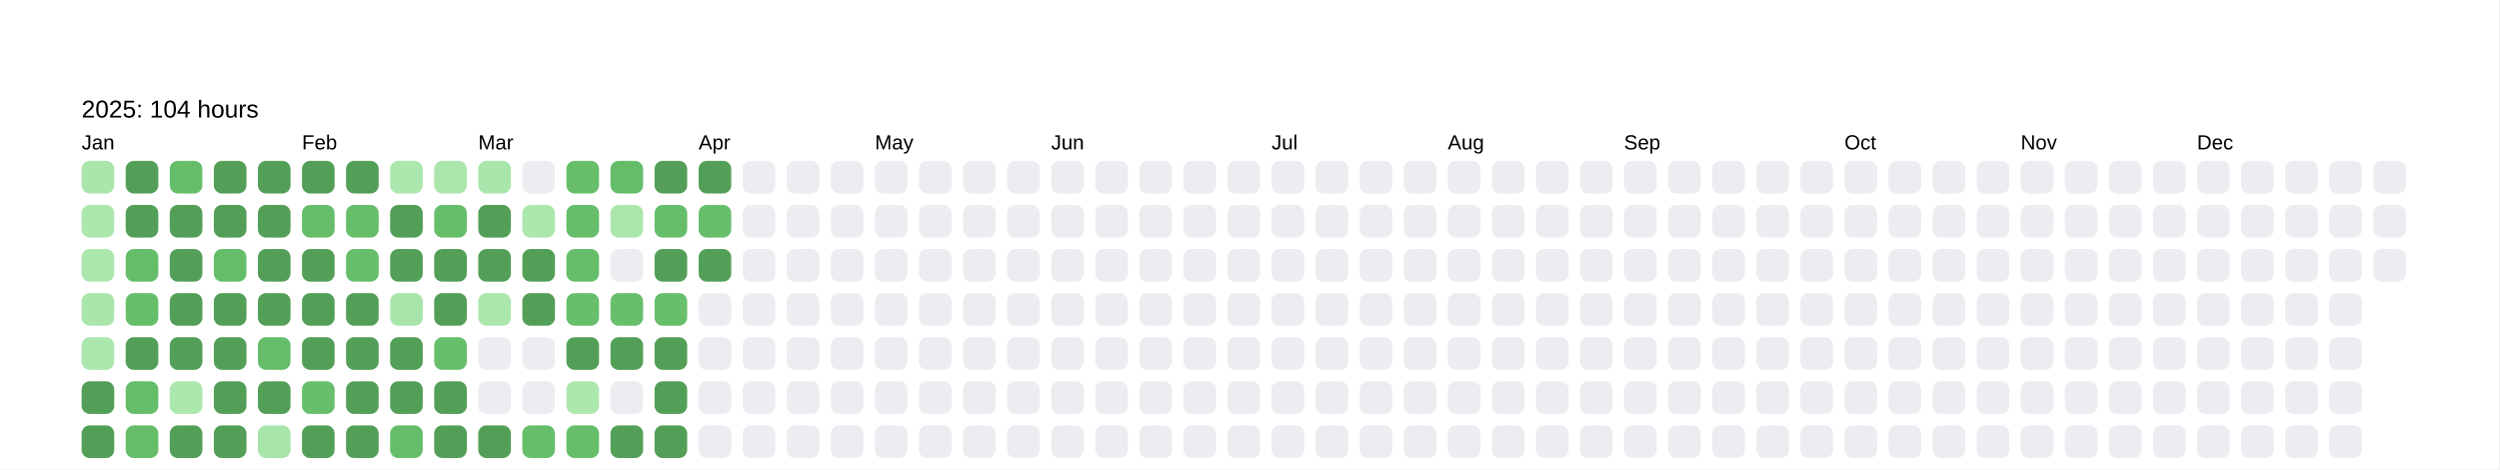
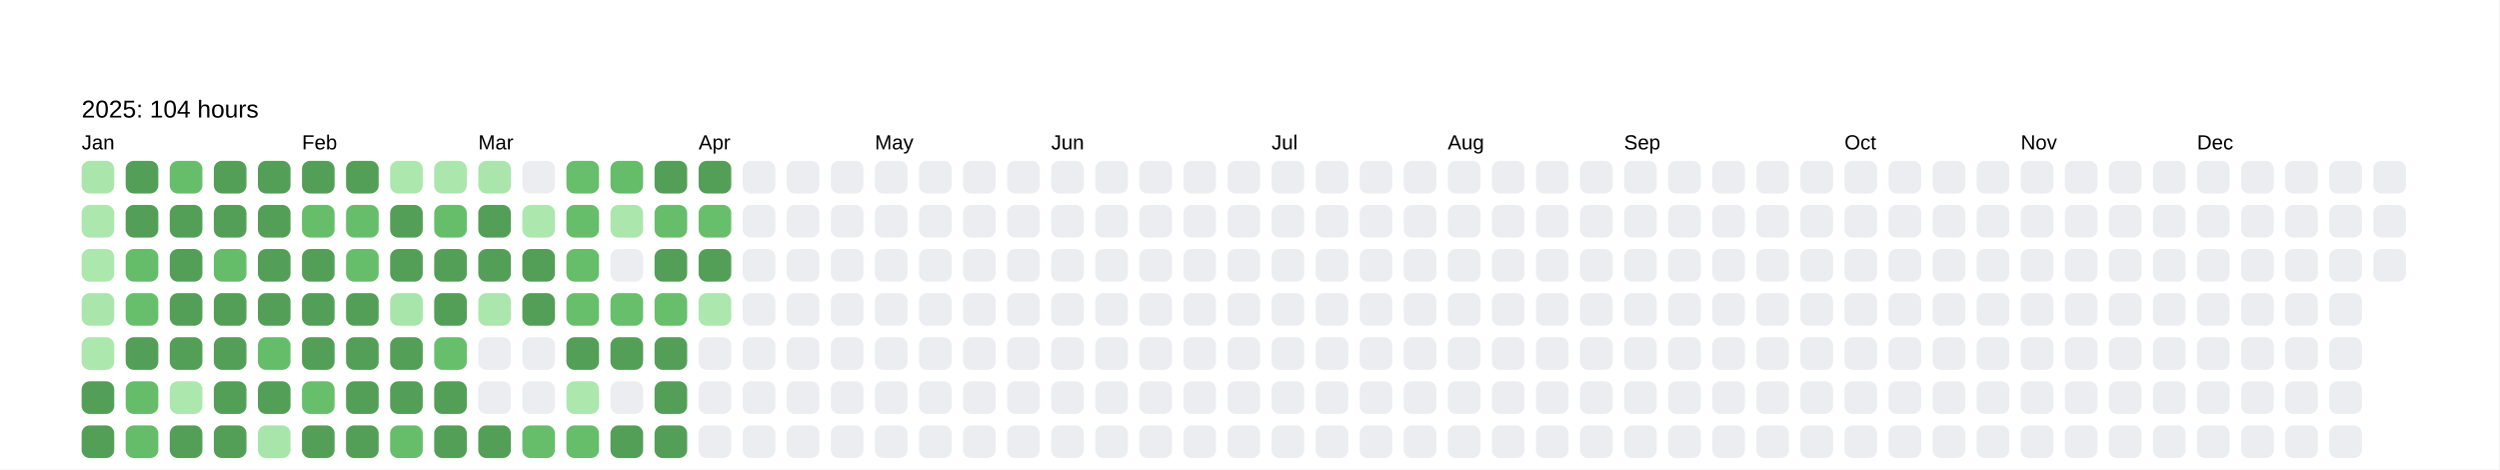
<svg xmlns="http://www.w3.org/2000/svg" baseProfile="full" height="57.5mm" version="1.1" viewBox="0,0,306.2,57.5" width="306.2mm">
  <defs />
  <rect fill="#FFFFFF" height="57.5" width="306.2" x="0" y="0" />
  <text fill="#000000" style="font-size:6px; font-family:Arial; font-weight:bold;" x="10" y="10" />
  <text fill="#000000" style="font-size:3px; font-family:Arial;" x="10" y="14.4">2025: 104 hours</text>
  <text fill="#000000" style="font-size:2.5px; font-family:Arial" x="10" y="18.3">Jan</text>
  <rect fill="#aae6ac" height="4" rx="1" ry="1" width="4" x="10" y="19.7" />
  <rect fill="#ace7ae" height="4" rx="1" ry="1" width="4" x="10" y="25.1" />
  <rect fill="#ace7ae" height="4" rx="1" ry="1" width="4" x="10" y="30.5" />
  <rect fill="#aae6ac" height="4" rx="1" ry="1" width="4" x="10" y="35.9" />
  <rect fill="#ace7ae" height="4" rx="1" ry="1" width="4" x="10" y="41.3" />
  <rect fill="#549F57" height="4" rx="1" ry="1" width="4" x="10" y="46.7" />
  <rect fill="#549F57" height="4" rx="1" ry="1" width="4" x="10" y="52.1" />
  <rect fill="#549F57" height="4" rx="1" ry="1" width="4" x="15.4" y="19.7" />
  <rect fill="#549F57" height="4" rx="1" ry="1" width="4" x="15.4" y="25.1" />
  <rect fill="#65bd6a" height="4" rx="1" ry="1" width="4" x="15.4" y="30.5" />
  <rect fill="#67bf6c" height="4" rx="1" ry="1" width="4" x="15.4" y="35.9" />
  <rect fill="#549F57" height="4" rx="1" ry="1" width="4" x="15.4" y="41.3" />
  <rect fill="#65bd6a" height="4" rx="1" ry="1" width="4" x="15.4" y="46.7" />
  <rect fill="#65bd6a" height="4" rx="1" ry="1" width="4" x="15.4" y="52.1" />
  <rect fill="#66be6b" height="4" rx="1" ry="1" width="4" x="20.8" y="19.7" />
  <rect fill="#549F57" height="4" rx="1" ry="1" width="4" x="20.8" y="25.1" />
  <rect fill="#549F57" height="4" rx="1" ry="1" width="4" x="20.8" y="30.5" />
  <rect fill="#549F57" height="4" rx="1" ry="1" width="4" x="20.8" y="35.9" />
  <rect fill="#549F57" height="4" rx="1" ry="1" width="4" x="20.8" y="41.3" />
  <rect fill="#ace7ae" height="4" rx="1" ry="1" width="4" x="20.8" y="46.7" />
  <rect fill="#549F57" height="4" rx="1" ry="1" width="4" x="20.8" y="52.1" />
  <rect fill="#549F57" height="4" rx="1" ry="1" width="4" x="26.2" y="19.7" />
  <rect fill="#549F57" height="4" rx="1" ry="1" width="4" x="26.2" y="25.1" />
  <rect fill="#65bd6a" height="4" rx="1" ry="1" width="4" x="26.2" y="30.5" />
  <rect fill="#549F57" height="4" rx="1" ry="1" width="4" x="26.2" y="35.9" />
  <rect fill="#549F57" height="4" rx="1" ry="1" width="4" x="26.2" y="41.3" />
  <rect fill="#549F57" height="4" rx="1" ry="1" width="4" x="26.2" y="46.7" />
  <rect fill="#549F57" height="4" rx="1" ry="1" width="4" x="26.2" y="52.1" />
  <rect fill="#549F57" height="4" rx="1" ry="1" width="4" x="31.6" y="19.7" />
  <rect fill="#549F57" height="4" rx="1" ry="1" width="4" x="31.6" y="25.1" />
  <rect fill="#549F57" height="4" rx="1" ry="1" width="4" x="31.6" y="30.5" />
  <rect fill="#549F57" height="4" rx="1" ry="1" width="4" x="31.6" y="35.9" />
  <rect fill="#65bd6a" height="4" rx="1" ry="1" width="4" x="31.6" y="41.3" />
  <rect fill="#549F57" height="4" rx="1" ry="1" width="4" x="31.6" y="46.7" />
  <rect fill="#a8e5aa" height="4" rx="1" ry="1" width="4" x="31.6" y="52.1" />
  <text fill="#000000" style="font-size:2.5px; font-family:Arial" x="37.0" y="18.3">Feb</text>
  <rect fill="#549F57" height="4" rx="1" ry="1" width="4" x="37.0" y="19.7" />
  <rect fill="#66be6b" height="4" rx="1" ry="1" width="4" x="37.0" y="25.1" />
  <rect fill="#549F57" height="4" rx="1" ry="1" width="4" x="37.0" y="30.5" />
  <rect fill="#549F57" height="4" rx="1" ry="1" width="4" x="37.0" y="35.9" />
  <rect fill="#549F57" height="4" rx="1" ry="1" width="4" x="37.0" y="41.3" />
  <rect fill="#67bf6c" height="4" rx="1" ry="1" width="4" x="37.0" y="46.7" />
  <rect fill="#549F57" height="4" rx="1" ry="1" width="4" x="37.0" y="52.1" />
  <rect fill="#549F57" height="4" rx="1" ry="1" width="4" x="42.4" y="19.7" />
  <rect fill="#66be6b" height="4" rx="1" ry="1" width="4" x="42.4" y="25.1" />
  <rect fill="#66be6b" height="4" rx="1" ry="1" width="4" x="42.4" y="30.5" />
  <rect fill="#549F57" height="4" rx="1" ry="1" width="4" x="42.4" y="35.9" />
  <rect fill="#549F57" height="4" rx="1" ry="1" width="4" x="42.4" y="41.3" />
  <rect fill="#549F57" height="4" rx="1" ry="1" width="4" x="42.4" y="46.7" />
  <rect fill="#549F57" height="4" rx="1" ry="1" width="4" x="42.4" y="52.1" />
  <rect fill="#ace7ae" height="4" rx="1" ry="1" width="4" x="47.8" y="19.7" />
  <rect fill="#549F57" height="4" rx="1" ry="1" width="4" x="47.8" y="25.1" />
  <rect fill="#549F57" height="4" rx="1" ry="1" width="4" x="47.8" y="30.5" />
  <rect fill="#a8e5aa" height="4" rx="1" ry="1" width="4" x="47.8" y="35.9" />
  <rect fill="#549F57" height="4" rx="1" ry="1" width="4" x="47.8" y="41.3" />
  <rect fill="#549F57" height="4" rx="1" ry="1" width="4" x="47.8" y="46.7" />
  <rect fill="#66be6b" height="4" rx="1" ry="1" width="4" x="47.8" y="52.1" />
  <rect fill="#abe6ad" height="4" rx="1" ry="1" width="4" x="53.2" y="19.7" />
  <rect fill="#66be6a" height="4" rx="1" ry="1" width="4" x="53.2" y="25.1" />
  <rect fill="#549F57" height="4" rx="1" ry="1" width="4" x="53.2" y="30.5" />
  <rect fill="#549F57" height="4" rx="1" ry="1" width="4" x="53.2" y="35.9" />
  <rect fill="#67bf6c" height="4" rx="1" ry="1" width="4" x="53.2" y="41.3" />
  <rect fill="#549F57" height="4" rx="1" ry="1" width="4" x="53.2" y="46.7" />
  <rect fill="#549F57" height="4" rx="1" ry="1" width="4" x="53.2" y="52.1" />
  <text fill="#000000" style="font-size:2.5px; font-family:Arial" x="58.6" y="18.3">Mar</text>
  <rect fill="#aae6ac" height="4" rx="1" ry="1" width="4" x="58.6" y="19.7" />
  <rect fill="#549F57" height="4" rx="1" ry="1" width="4" x="58.6" y="25.1" />
  <rect fill="#549F57" height="4" rx="1" ry="1" width="4" x="58.6" y="30.5" />
  <rect fill="#abe7ad" height="4" rx="1" ry="1" width="4" x="58.6" y="35.9" />
  <rect fill="#EBEDF0" height="4" rx="1" ry="1" width="4" x="58.6" y="41.3" />
  <rect fill="#EBEDF0" height="4" rx="1" ry="1" width="4" x="58.6" y="46.7" />
  <rect fill="#549F57" height="4" rx="1" ry="1" width="4" x="58.6" y="52.1" />
  <rect fill="#EBEDF0" height="4" rx="1" ry="1" width="4" x="64" y="19.7" />
  <rect fill="#ace7ae" height="4" rx="1" ry="1" width="4" x="64" y="25.1" />
  <rect fill="#549F57" height="4" rx="1" ry="1" width="4" x="64" y="30.5" />
  <rect fill="#549F57" height="4" rx="1" ry="1" width="4" x="64" y="35.9" />
  <rect fill="#EBEDF0" height="4" rx="1" ry="1" width="4" x="64" y="41.3" />
  <rect fill="#EBEDF0" height="4" rx="1" ry="1" width="4" x="64" y="46.7" />
  <rect fill="#66be6b" height="4" rx="1" ry="1" width="4" x="64" y="52.1" />
  <rect fill="#67bf6c" height="4" rx="1" ry="1" width="4" x="69.4" y="19.7" />
  <rect fill="#66bd6a" height="4" rx="1" ry="1" width="4" x="69.4" y="25.1" />
  <rect fill="#66be6b" height="4" rx="1" ry="1" width="4" x="69.4" y="30.5" />
  <rect fill="#67bf6c" height="4" rx="1" ry="1" width="4" x="69.4" y="35.9" />
  <rect fill="#549F57" height="4" rx="1" ry="1" width="4" x="69.4" y="41.3" />
  <rect fill="#ace7ae" height="4" rx="1" ry="1" width="4" x="69.4" y="46.7" />
  <rect fill="#66be6b" height="4" rx="1" ry="1" width="4" x="69.4" y="52.1" />
  <rect fill="#65bd6a" height="4" rx="1" ry="1" width="4" x="74.8" y="19.7" />
  <rect fill="#abe7ad" height="4" rx="1" ry="1" width="4" x="74.8" y="25.1" />
  <rect fill="#EBEDF0" height="4" rx="1" ry="1" width="4" x="74.8" y="30.5" />
  <rect fill="#67bf6b" height="4" rx="1" ry="1" width="4" x="74.8" y="35.9" />
  <rect fill="#549F57" height="4" rx="1" ry="1" width="4" x="74.8" y="41.3" />
  <rect fill="#EBEDF0" height="4" rx="1" ry="1" width="4" x="74.8" y="46.7" />
  <rect fill="#549F57" height="4" rx="1" ry="1" width="4" x="74.8" y="52.1" />
  <rect fill="#549F57" height="4" rx="1" ry="1" width="4" x="80.2" y="19.7" />
  <rect fill="#66be6b" height="4" rx="1" ry="1" width="4" x="80.2" y="25.1" />
  <rect fill="#549F57" height="4" rx="1" ry="1" width="4" x="80.2" y="30.5" />
  <rect fill="#67bf6c" height="4" rx="1" ry="1" width="4" x="80.2" y="35.9" />
  <rect fill="#549F57" height="4" rx="1" ry="1" width="4" x="80.2" y="41.3" />
  <rect fill="#549F57" height="4" rx="1" ry="1" width="4" x="80.2" y="46.7" />
  <rect fill="#549F57" height="4" rx="1" ry="1" width="4" x="80.2" y="52.1" />
  <text fill="#000000" style="font-size:2.5px; font-family:Arial" x="85.6" y="18.3">Apr</text>
  <rect fill="#549F57" height="4" rx="1" ry="1" width="4" x="85.6" y="19.7" />
  <rect fill="#67bf6c" height="4" rx="1" ry="1" width="4" x="85.6" y="25.1" />
  <rect fill="#549F57" height="4" rx="1" ry="1" width="4" x="85.6" y="30.5" />
-   <rect fill="#EBEDF0" height="4" rx="1" ry="1" width="4" x="85.6" y="35.9" />
+   <rect fill="#ace7ae" height="4" rx="1" ry="1" width="4" x="85.6" y="35.9" />
  <rect fill="#EBEDF0" height="4" rx="1" ry="1" width="4" x="85.6" y="41.3" />
  <rect fill="#EBEDF0" height="4" rx="1" ry="1" width="4" x="85.6" y="46.7" />
  <rect fill="#EBEDF0" height="4" rx="1" ry="1" width="4" x="85.6" y="52.1" />
  <rect fill="#EBEDF0" height="4" rx="1" ry="1" width="4" x="91" y="19.7" />
  <rect fill="#EBEDF0" height="4" rx="1" ry="1" width="4" x="91" y="25.1" />
  <rect fill="#EBEDF0" height="4" rx="1" ry="1" width="4" x="91" y="30.5" />
  <rect fill="#EBEDF0" height="4" rx="1" ry="1" width="4" x="91" y="35.9" />
  <rect fill="#EBEDF0" height="4" rx="1" ry="1" width="4" x="91" y="41.3" />
  <rect fill="#EBEDF0" height="4" rx="1" ry="1" width="4" x="91" y="46.7" />
  <rect fill="#EBEDF0" height="4" rx="1" ry="1" width="4" x="91" y="52.1" />
  <rect fill="#EBEDF0" height="4" rx="1" ry="1" width="4" x="96.4" y="19.7" />
  <rect fill="#EBEDF0" height="4" rx="1" ry="1" width="4" x="96.4" y="25.1" />
  <rect fill="#EBEDF0" height="4" rx="1" ry="1" width="4" x="96.4" y="30.5" />
  <rect fill="#EBEDF0" height="4" rx="1" ry="1" width="4" x="96.4" y="35.9" />
  <rect fill="#EBEDF0" height="4" rx="1" ry="1" width="4" x="96.4" y="41.3" />
  <rect fill="#EBEDF0" height="4" rx="1" ry="1" width="4" x="96.4" y="46.7" />
  <rect fill="#EBEDF0" height="4" rx="1" ry="1" width="4" x="96.4" y="52.1" />
  <rect fill="#EBEDF0" height="4" rx="1" ry="1" width="4" x="101.8" y="19.7" />
  <rect fill="#EBEDF0" height="4" rx="1" ry="1" width="4" x="101.8" y="25.1" />
  <rect fill="#EBEDF0" height="4" rx="1" ry="1" width="4" x="101.8" y="30.5" />
  <rect fill="#EBEDF0" height="4" rx="1" ry="1" width="4" x="101.8" y="35.9" />
  <rect fill="#EBEDF0" height="4" rx="1" ry="1" width="4" x="101.8" y="41.3" />
  <rect fill="#EBEDF0" height="4" rx="1" ry="1" width="4" x="101.8" y="46.7" />
  <rect fill="#EBEDF0" height="4" rx="1" ry="1" width="4" x="101.8" y="52.1" />
  <text fill="#000000" style="font-size:2.5px; font-family:Arial" x="107.2" y="18.3">May</text>
  <rect fill="#EBEDF0" height="4" rx="1" ry="1" width="4" x="107.2" y="19.7" />
  <rect fill="#EBEDF0" height="4" rx="1" ry="1" width="4" x="107.2" y="25.1" />
  <rect fill="#EBEDF0" height="4" rx="1" ry="1" width="4" x="107.2" y="30.5" />
  <rect fill="#EBEDF0" height="4" rx="1" ry="1" width="4" x="107.2" y="35.9" />
  <rect fill="#EBEDF0" height="4" rx="1" ry="1" width="4" x="107.2" y="41.3" />
  <rect fill="#EBEDF0" height="4" rx="1" ry="1" width="4" x="107.2" y="46.7" />
  <rect fill="#EBEDF0" height="4" rx="1" ry="1" width="4" x="107.2" y="52.1" />
  <rect fill="#EBEDF0" height="4" rx="1" ry="1" width="4" x="112.6" y="19.7" />
  <rect fill="#EBEDF0" height="4" rx="1" ry="1" width="4" x="112.6" y="25.1" />
  <rect fill="#EBEDF0" height="4" rx="1" ry="1" width="4" x="112.6" y="30.5" />
  <rect fill="#EBEDF0" height="4" rx="1" ry="1" width="4" x="112.6" y="35.9" />
  <rect fill="#EBEDF0" height="4" rx="1" ry="1" width="4" x="112.6" y="41.3" />
  <rect fill="#EBEDF0" height="4" rx="1" ry="1" width="4" x="112.6" y="46.7" />
  <rect fill="#EBEDF0" height="4" rx="1" ry="1" width="4" x="112.6" y="52.1" />
  <rect fill="#EBEDF0" height="4" rx="1" ry="1" width="4" x="118" y="19.7" />
  <rect fill="#EBEDF0" height="4" rx="1" ry="1" width="4" x="118" y="25.1" />
  <rect fill="#EBEDF0" height="4" rx="1" ry="1" width="4" x="118" y="30.5" />
  <rect fill="#EBEDF0" height="4" rx="1" ry="1" width="4" x="118" y="35.9" />
  <rect fill="#EBEDF0" height="4" rx="1" ry="1" width="4" x="118" y="41.3" />
  <rect fill="#EBEDF0" height="4" rx="1" ry="1" width="4" x="118" y="46.7" />
  <rect fill="#EBEDF0" height="4" rx="1" ry="1" width="4" x="118" y="52.1" />
  <rect fill="#EBEDF0" height="4" rx="1" ry="1" width="4" x="123.4" y="19.7" />
  <rect fill="#EBEDF0" height="4" rx="1" ry="1" width="4" x="123.4" y="25.1" />
  <rect fill="#EBEDF0" height="4" rx="1" ry="1" width="4" x="123.4" y="30.5" />
  <rect fill="#EBEDF0" height="4" rx="1" ry="1" width="4" x="123.4" y="35.9" />
  <rect fill="#EBEDF0" height="4" rx="1" ry="1" width="4" x="123.4" y="41.3" />
  <rect fill="#EBEDF0" height="4" rx="1" ry="1" width="4" x="123.4" y="46.7" />
  <rect fill="#EBEDF0" height="4" rx="1" ry="1" width="4" x="123.4" y="52.1" />
  <text fill="#000000" style="font-size:2.5px; font-family:Arial" x="128.8" y="18.3">Jun</text>
  <rect fill="#EBEDF0" height="4" rx="1" ry="1" width="4" x="128.8" y="19.7" />
  <rect fill="#EBEDF0" height="4" rx="1" ry="1" width="4" x="128.8" y="25.1" />
  <rect fill="#EBEDF0" height="4" rx="1" ry="1" width="4" x="128.8" y="30.5" />
  <rect fill="#EBEDF0" height="4" rx="1" ry="1" width="4" x="128.8" y="35.9" />
  <rect fill="#EBEDF0" height="4" rx="1" ry="1" width="4" x="128.8" y="41.3" />
  <rect fill="#EBEDF0" height="4" rx="1" ry="1" width="4" x="128.8" y="46.7" />
  <rect fill="#EBEDF0" height="4" rx="1" ry="1" width="4" x="128.8" y="52.1" />
  <rect fill="#EBEDF0" height="4" rx="1" ry="1" width="4" x="134.2" y="19.7" />
  <rect fill="#EBEDF0" height="4" rx="1" ry="1" width="4" x="134.2" y="25.1" />
  <rect fill="#EBEDF0" height="4" rx="1" ry="1" width="4" x="134.2" y="30.5" />
  <rect fill="#EBEDF0" height="4" rx="1" ry="1" width="4" x="134.2" y="35.9" />
  <rect fill="#EBEDF0" height="4" rx="1" ry="1" width="4" x="134.2" y="41.3" />
  <rect fill="#EBEDF0" height="4" rx="1" ry="1" width="4" x="134.2" y="46.7" />
  <rect fill="#EBEDF0" height="4" rx="1" ry="1" width="4" x="134.2" y="52.1" />
  <rect fill="#EBEDF0" height="4" rx="1" ry="1" width="4" x="139.6" y="19.7" />
  <rect fill="#EBEDF0" height="4" rx="1" ry="1" width="4" x="139.6" y="25.1" />
  <rect fill="#EBEDF0" height="4" rx="1" ry="1" width="4" x="139.6" y="30.5" />
  <rect fill="#EBEDF0" height="4" rx="1" ry="1" width="4" x="139.6" y="35.9" />
  <rect fill="#EBEDF0" height="4" rx="1" ry="1" width="4" x="139.6" y="41.3" />
  <rect fill="#EBEDF0" height="4" rx="1" ry="1" width="4" x="139.6" y="46.7" />
  <rect fill="#EBEDF0" height="4" rx="1" ry="1" width="4" x="139.6" y="52.1" />
  <rect fill="#EBEDF0" height="4" rx="1" ry="1" width="4" x="145" y="19.7" />
  <rect fill="#EBEDF0" height="4" rx="1" ry="1" width="4" x="145" y="25.1" />
  <rect fill="#EBEDF0" height="4" rx="1" ry="1" width="4" x="145" y="30.5" />
  <rect fill="#EBEDF0" height="4" rx="1" ry="1" width="4" x="145" y="35.9" />
  <rect fill="#EBEDF0" height="4" rx="1" ry="1" width="4" x="145" y="41.3" />
  <rect fill="#EBEDF0" height="4" rx="1" ry="1" width="4" x="145" y="46.7" />
  <rect fill="#EBEDF0" height="4" rx="1" ry="1" width="4" x="145" y="52.1" />
  <rect fill="#EBEDF0" height="4" rx="1" ry="1" width="4" x="150.4" y="19.7" />
  <rect fill="#EBEDF0" height="4" rx="1" ry="1" width="4" x="150.4" y="25.1" />
  <rect fill="#EBEDF0" height="4" rx="1" ry="1" width="4" x="150.4" y="30.5" />
  <rect fill="#EBEDF0" height="4" rx="1" ry="1" width="4" x="150.4" y="35.9" />
  <rect fill="#EBEDF0" height="4" rx="1" ry="1" width="4" x="150.4" y="41.3" />
  <rect fill="#EBEDF0" height="4" rx="1" ry="1" width="4" x="150.4" y="46.7" />
  <rect fill="#EBEDF0" height="4" rx="1" ry="1" width="4" x="150.4" y="52.1" />
  <text fill="#000000" style="font-size:2.5px; font-family:Arial" x="155.8" y="18.3">Jul</text>
  <rect fill="#EBEDF0" height="4" rx="1" ry="1" width="4" x="155.8" y="19.7" />
  <rect fill="#EBEDF0" height="4" rx="1" ry="1" width="4" x="155.8" y="25.1" />
  <rect fill="#EBEDF0" height="4" rx="1" ry="1" width="4" x="155.8" y="30.5" />
  <rect fill="#EBEDF0" height="4" rx="1" ry="1" width="4" x="155.8" y="35.9" />
  <rect fill="#EBEDF0" height="4" rx="1" ry="1" width="4" x="155.8" y="41.3" />
  <rect fill="#EBEDF0" height="4" rx="1" ry="1" width="4" x="155.8" y="46.7" />
  <rect fill="#EBEDF0" height="4" rx="1" ry="1" width="4" x="155.8" y="52.1" />
  <rect fill="#EBEDF0" height="4" rx="1" ry="1" width="4" x="161.2" y="19.7" />
  <rect fill="#EBEDF0" height="4" rx="1" ry="1" width="4" x="161.2" y="25.1" />
  <rect fill="#EBEDF0" height="4" rx="1" ry="1" width="4" x="161.2" y="30.5" />
  <rect fill="#EBEDF0" height="4" rx="1" ry="1" width="4" x="161.2" y="35.9" />
  <rect fill="#EBEDF0" height="4" rx="1" ry="1" width="4" x="161.2" y="41.3" />
  <rect fill="#EBEDF0" height="4" rx="1" ry="1" width="4" x="161.2" y="46.7" />
  <rect fill="#EBEDF0" height="4" rx="1" ry="1" width="4" x="161.2" y="52.1" />
  <rect fill="#EBEDF0" height="4" rx="1" ry="1" width="4" x="166.6" y="19.7" />
  <rect fill="#EBEDF0" height="4" rx="1" ry="1" width="4" x="166.6" y="25.1" />
  <rect fill="#EBEDF0" height="4" rx="1" ry="1" width="4" x="166.6" y="30.5" />
  <rect fill="#EBEDF0" height="4" rx="1" ry="1" width="4" x="166.6" y="35.9" />
  <rect fill="#EBEDF0" height="4" rx="1" ry="1" width="4" x="166.6" y="41.3" />
  <rect fill="#EBEDF0" height="4" rx="1" ry="1" width="4" x="166.6" y="46.7" />
  <rect fill="#EBEDF0" height="4" rx="1" ry="1" width="4" x="166.6" y="52.1" />
  <rect fill="#EBEDF0" height="4" rx="1" ry="1" width="4" x="172" y="19.7" />
  <rect fill="#EBEDF0" height="4" rx="1" ry="1" width="4" x="172" y="25.1" />
  <rect fill="#EBEDF0" height="4" rx="1" ry="1" width="4" x="172" y="30.5" />
  <rect fill="#EBEDF0" height="4" rx="1" ry="1" width="4" x="172" y="35.9" />
  <rect fill="#EBEDF0" height="4" rx="1" ry="1" width="4" x="172" y="41.3" />
  <rect fill="#EBEDF0" height="4" rx="1" ry="1" width="4" x="172" y="46.7" />
  <rect fill="#EBEDF0" height="4" rx="1" ry="1" width="4" x="172" y="52.1" />
  <text fill="#000000" style="font-size:2.5px; font-family:Arial" x="177.4" y="18.3">Aug</text>
  <rect fill="#EBEDF0" height="4" rx="1" ry="1" width="4" x="177.4" y="19.7" />
  <rect fill="#EBEDF0" height="4" rx="1" ry="1" width="4" x="177.4" y="25.1" />
  <rect fill="#EBEDF0" height="4" rx="1" ry="1" width="4" x="177.4" y="30.5" />
  <rect fill="#EBEDF0" height="4" rx="1" ry="1" width="4" x="177.4" y="35.9" />
  <rect fill="#EBEDF0" height="4" rx="1" ry="1" width="4" x="177.4" y="41.3" />
  <rect fill="#EBEDF0" height="4" rx="1" ry="1" width="4" x="177.4" y="46.7" />
  <rect fill="#EBEDF0" height="4" rx="1" ry="1" width="4" x="177.4" y="52.1" />
  <rect fill="#EBEDF0" height="4" rx="1" ry="1" width="4" x="182.8" y="19.7" />
  <rect fill="#EBEDF0" height="4" rx="1" ry="1" width="4" x="182.8" y="25.1" />
  <rect fill="#EBEDF0" height="4" rx="1" ry="1" width="4" x="182.8" y="30.5" />
  <rect fill="#EBEDF0" height="4" rx="1" ry="1" width="4" x="182.8" y="35.9" />
  <rect fill="#EBEDF0" height="4" rx="1" ry="1" width="4" x="182.8" y="41.3" />
  <rect fill="#EBEDF0" height="4" rx="1" ry="1" width="4" x="182.8" y="46.7" />
  <rect fill="#EBEDF0" height="4" rx="1" ry="1" width="4" x="182.8" y="52.1" />
  <rect fill="#EBEDF0" height="4" rx="1" ry="1" width="4" x="188.2" y="19.7" />
  <rect fill="#EBEDF0" height="4" rx="1" ry="1" width="4" x="188.2" y="25.1" />
  <rect fill="#EBEDF0" height="4" rx="1" ry="1" width="4" x="188.2" y="30.5" />
  <rect fill="#EBEDF0" height="4" rx="1" ry="1" width="4" x="188.2" y="35.9" />
  <rect fill="#EBEDF0" height="4" rx="1" ry="1" width="4" x="188.2" y="41.3" />
  <rect fill="#EBEDF0" height="4" rx="1" ry="1" width="4" x="188.2" y="46.7" />
  <rect fill="#EBEDF0" height="4" rx="1" ry="1" width="4" x="188.2" y="52.1" />
  <rect fill="#EBEDF0" height="4" rx="1" ry="1" width="4" x="193.6" y="19.7" />
  <rect fill="#EBEDF0" height="4" rx="1" ry="1" width="4" x="193.6" y="25.1" />
  <rect fill="#EBEDF0" height="4" rx="1" ry="1" width="4" x="193.6" y="30.5" />
  <rect fill="#EBEDF0" height="4" rx="1" ry="1" width="4" x="193.6" y="35.9" />
  <rect fill="#EBEDF0" height="4" rx="1" ry="1" width="4" x="193.6" y="41.3" />
  <rect fill="#EBEDF0" height="4" rx="1" ry="1" width="4" x="193.6" y="46.7" />
  <rect fill="#EBEDF0" height="4" rx="1" ry="1" width="4" x="193.6" y="52.1" />
  <text fill="#000000" style="font-size:2.5px; font-family:Arial" x="199" y="18.3">Sep</text>
  <rect fill="#EBEDF0" height="4" rx="1" ry="1" width="4" x="199" y="19.7" />
  <rect fill="#EBEDF0" height="4" rx="1" ry="1" width="4" x="199" y="25.1" />
  <rect fill="#EBEDF0" height="4" rx="1" ry="1" width="4" x="199" y="30.5" />
  <rect fill="#EBEDF0" height="4" rx="1" ry="1" width="4" x="199" y="35.9" />
  <rect fill="#EBEDF0" height="4" rx="1" ry="1" width="4" x="199" y="41.3" />
  <rect fill="#EBEDF0" height="4" rx="1" ry="1" width="4" x="199" y="46.7" />
  <rect fill="#EBEDF0" height="4" rx="1" ry="1" width="4" x="199" y="52.1" />
  <rect fill="#EBEDF0" height="4" rx="1" ry="1" width="4" x="204.4" y="19.7" />
  <rect fill="#EBEDF0" height="4" rx="1" ry="1" width="4" x="204.4" y="25.1" />
  <rect fill="#EBEDF0" height="4" rx="1" ry="1" width="4" x="204.4" y="30.5" />
  <rect fill="#EBEDF0" height="4" rx="1" ry="1" width="4" x="204.4" y="35.9" />
  <rect fill="#EBEDF0" height="4" rx="1" ry="1" width="4" x="204.4" y="41.3" />
  <rect fill="#EBEDF0" height="4" rx="1" ry="1" width="4" x="204.4" y="46.7" />
  <rect fill="#EBEDF0" height="4" rx="1" ry="1" width="4" x="204.4" y="52.1" />
  <rect fill="#EBEDF0" height="4" rx="1" ry="1" width="4" x="209.8" y="19.7" />
  <rect fill="#EBEDF0" height="4" rx="1" ry="1" width="4" x="209.8" y="25.1" />
  <rect fill="#EBEDF0" height="4" rx="1" ry="1" width="4" x="209.8" y="30.5" />
  <rect fill="#EBEDF0" height="4" rx="1" ry="1" width="4" x="209.8" y="35.9" />
  <rect fill="#EBEDF0" height="4" rx="1" ry="1" width="4" x="209.8" y="41.3" />
  <rect fill="#EBEDF0" height="4" rx="1" ry="1" width="4" x="209.8" y="46.7" />
  <rect fill="#EBEDF0" height="4" rx="1" ry="1" width="4" x="209.8" y="52.1" />
  <rect fill="#EBEDF0" height="4" rx="1" ry="1" width="4" x="215.2" y="19.7" />
  <rect fill="#EBEDF0" height="4" rx="1" ry="1" width="4" x="215.2" y="25.1" />
  <rect fill="#EBEDF0" height="4" rx="1" ry="1" width="4" x="215.2" y="30.5" />
  <rect fill="#EBEDF0" height="4" rx="1" ry="1" width="4" x="215.2" y="35.9" />
  <rect fill="#EBEDF0" height="4" rx="1" ry="1" width="4" x="215.2" y="41.3" />
  <rect fill="#EBEDF0" height="4" rx="1" ry="1" width="4" x="215.2" y="46.7" />
  <rect fill="#EBEDF0" height="4" rx="1" ry="1" width="4" x="215.2" y="52.1" />
  <rect fill="#EBEDF0" height="4" rx="1" ry="1" width="4" x="220.6" y="19.7" />
  <rect fill="#EBEDF0" height="4" rx="1" ry="1" width="4" x="220.6" y="25.1" />
  <rect fill="#EBEDF0" height="4" rx="1" ry="1" width="4" x="220.6" y="30.5" />
  <rect fill="#EBEDF0" height="4" rx="1" ry="1" width="4" x="220.6" y="35.9" />
  <rect fill="#EBEDF0" height="4" rx="1" ry="1" width="4" x="220.6" y="41.3" />
  <rect fill="#EBEDF0" height="4" rx="1" ry="1" width="4" x="220.6" y="46.7" />
  <rect fill="#EBEDF0" height="4" rx="1" ry="1" width="4" x="220.6" y="52.1" />
  <text fill="#000000" style="font-size:2.5px; font-family:Arial" x="226" y="18.3">Oct</text>
  <rect fill="#EBEDF0" height="4" rx="1" ry="1" width="4" x="226" y="19.7" />
  <rect fill="#EBEDF0" height="4" rx="1" ry="1" width="4" x="226" y="25.1" />
  <rect fill="#EBEDF0" height="4" rx="1" ry="1" width="4" x="226" y="30.5" />
  <rect fill="#EBEDF0" height="4" rx="1" ry="1" width="4" x="226" y="35.9" />
  <rect fill="#EBEDF0" height="4" rx="1" ry="1" width="4" x="226" y="41.3" />
  <rect fill="#EBEDF0" height="4" rx="1" ry="1" width="4" x="226" y="46.7" />
  <rect fill="#EBEDF0" height="4" rx="1" ry="1" width="4" x="226" y="52.1" />
  <rect fill="#EBEDF0" height="4" rx="1" ry="1" width="4" x="231.4" y="19.7" />
  <rect fill="#EBEDF0" height="4" rx="1" ry="1" width="4" x="231.4" y="25.1" />
  <rect fill="#EBEDF0" height="4" rx="1" ry="1" width="4" x="231.4" y="30.5" />
  <rect fill="#EBEDF0" height="4" rx="1" ry="1" width="4" x="231.4" y="35.9" />
  <rect fill="#EBEDF0" height="4" rx="1" ry="1" width="4" x="231.4" y="41.3" />
  <rect fill="#EBEDF0" height="4" rx="1" ry="1" width="4" x="231.4" y="46.7" />
  <rect fill="#EBEDF0" height="4" rx="1" ry="1" width="4" x="231.4" y="52.1" />
  <rect fill="#EBEDF0" height="4" rx="1" ry="1" width="4" x="236.8" y="19.7" />
  <rect fill="#EBEDF0" height="4" rx="1" ry="1" width="4" x="236.8" y="25.1" />
  <rect fill="#EBEDF0" height="4" rx="1" ry="1" width="4" x="236.8" y="30.5" />
  <rect fill="#EBEDF0" height="4" rx="1" ry="1" width="4" x="236.8" y="35.9" />
  <rect fill="#EBEDF0" height="4" rx="1" ry="1" width="4" x="236.8" y="41.3" />
  <rect fill="#EBEDF0" height="4" rx="1" ry="1" width="4" x="236.8" y="46.7" />
  <rect fill="#EBEDF0" height="4" rx="1" ry="1" width="4" x="236.8" y="52.1" />
  <rect fill="#EBEDF0" height="4" rx="1" ry="1" width="4" x="242.2" y="19.7" />
  <rect fill="#EBEDF0" height="4" rx="1" ry="1" width="4" x="242.2" y="25.1" />
  <rect fill="#EBEDF0" height="4" rx="1" ry="1" width="4" x="242.2" y="30.5" />
  <rect fill="#EBEDF0" height="4" rx="1" ry="1" width="4" x="242.2" y="35.9" />
  <rect fill="#EBEDF0" height="4" rx="1" ry="1" width="4" x="242.2" y="41.3" />
  <rect fill="#EBEDF0" height="4" rx="1" ry="1" width="4" x="242.2" y="46.7" />
  <rect fill="#EBEDF0" height="4" rx="1" ry="1" width="4" x="242.2" y="52.1" />
  <text fill="#000000" style="font-size:2.5px; font-family:Arial" x="247.6" y="18.3">Nov</text>
  <rect fill="#EBEDF0" height="4" rx="1" ry="1" width="4" x="247.6" y="19.7" />
  <rect fill="#EBEDF0" height="4" rx="1" ry="1" width="4" x="247.6" y="25.1" />
  <rect fill="#EBEDF0" height="4" rx="1" ry="1" width="4" x="247.6" y="30.5" />
  <rect fill="#EBEDF0" height="4" rx="1" ry="1" width="4" x="247.6" y="35.9" />
  <rect fill="#EBEDF0" height="4" rx="1" ry="1" width="4" x="247.6" y="41.3" />
  <rect fill="#EBEDF0" height="4" rx="1" ry="1" width="4" x="247.6" y="46.7" />
  <rect fill="#EBEDF0" height="4" rx="1" ry="1" width="4" x="247.6" y="52.1" />
  <rect fill="#EBEDF0" height="4" rx="1" ry="1" width="4" x="253" y="19.7" />
  <rect fill="#EBEDF0" height="4" rx="1" ry="1" width="4" x="253" y="25.1" />
  <rect fill="#EBEDF0" height="4" rx="1" ry="1" width="4" x="253" y="30.5" />
  <rect fill="#EBEDF0" height="4" rx="1" ry="1" width="4" x="253" y="35.9" />
  <rect fill="#EBEDF0" height="4" rx="1" ry="1" width="4" x="253" y="41.3" />
  <rect fill="#EBEDF0" height="4" rx="1" ry="1" width="4" x="253" y="46.7" />
  <rect fill="#EBEDF0" height="4" rx="1" ry="1" width="4" x="253" y="52.1" />
  <rect fill="#EBEDF0" height="4" rx="1" ry="1" width="4" x="258.4" y="19.7" />
  <rect fill="#EBEDF0" height="4" rx="1" ry="1" width="4" x="258.4" y="25.1" />
  <rect fill="#EBEDF0" height="4" rx="1" ry="1" width="4" x="258.4" y="30.5" />
  <rect fill="#EBEDF0" height="4" rx="1" ry="1" width="4" x="258.4" y="35.9" />
  <rect fill="#EBEDF0" height="4" rx="1" ry="1" width="4" x="258.4" y="41.3" />
  <rect fill="#EBEDF0" height="4" rx="1" ry="1" width="4" x="258.4" y="46.7" />
  <rect fill="#EBEDF0" height="4" rx="1" ry="1" width="4" x="258.4" y="52.1" />
  <rect fill="#EBEDF0" height="4" rx="1" ry="1" width="4" x="263.8" y="19.7" />
  <rect fill="#EBEDF0" height="4" rx="1" ry="1" width="4" x="263.8" y="25.1" />
  <rect fill="#EBEDF0" height="4" rx="1" ry="1" width="4" x="263.8" y="30.5" />
  <rect fill="#EBEDF0" height="4" rx="1" ry="1" width="4" x="263.8" y="35.9" />
  <rect fill="#EBEDF0" height="4" rx="1" ry="1" width="4" x="263.8" y="41.3" />
  <rect fill="#EBEDF0" height="4" rx="1" ry="1" width="4" x="263.8" y="46.7" />
  <rect fill="#EBEDF0" height="4" rx="1" ry="1" width="4" x="263.8" y="52.1" />
  <text fill="#000000" style="font-size:2.5px; font-family:Arial" x="269.2" y="18.3">Dec</text>
  <rect fill="#EBEDF0" height="4" rx="1" ry="1" width="4" x="269.2" y="19.7" />
  <rect fill="#EBEDF0" height="4" rx="1" ry="1" width="4" x="269.2" y="25.1" />
  <rect fill="#EBEDF0" height="4" rx="1" ry="1" width="4" x="269.2" y="30.5" />
  <rect fill="#EBEDF0" height="4" rx="1" ry="1" width="4" x="269.2" y="35.9" />
  <rect fill="#EBEDF0" height="4" rx="1" ry="1" width="4" x="269.2" y="41.3" />
  <rect fill="#EBEDF0" height="4" rx="1" ry="1" width="4" x="269.2" y="46.7" />
  <rect fill="#EBEDF0" height="4" rx="1" ry="1" width="4" x="269.2" y="52.1" />
  <rect fill="#EBEDF0" height="4" rx="1" ry="1" width="4" x="274.6" y="19.7" />
  <rect fill="#EBEDF0" height="4" rx="1" ry="1" width="4" x="274.6" y="25.1" />
  <rect fill="#EBEDF0" height="4" rx="1" ry="1" width="4" x="274.6" y="30.5" />
  <rect fill="#EBEDF0" height="4" rx="1" ry="1" width="4" x="274.6" y="35.9" />
  <rect fill="#EBEDF0" height="4" rx="1" ry="1" width="4" x="274.6" y="41.3" />
  <rect fill="#EBEDF0" height="4" rx="1" ry="1" width="4" x="274.6" y="46.7" />
  <rect fill="#EBEDF0" height="4" rx="1" ry="1" width="4" x="274.6" y="52.1" />
  <rect fill="#EBEDF0" height="4" rx="1" ry="1" width="4" x="280" y="19.7" />
  <rect fill="#EBEDF0" height="4" rx="1" ry="1" width="4" x="280" y="25.1" />
  <rect fill="#EBEDF0" height="4" rx="1" ry="1" width="4" x="280" y="30.5" />
  <rect fill="#EBEDF0" height="4" rx="1" ry="1" width="4" x="280" y="35.9" />
  <rect fill="#EBEDF0" height="4" rx="1" ry="1" width="4" x="280" y="41.3" />
  <rect fill="#EBEDF0" height="4" rx="1" ry="1" width="4" x="280" y="46.7" />
  <rect fill="#EBEDF0" height="4" rx="1" ry="1" width="4" x="280" y="52.1" />
  <rect fill="#EBEDF0" height="4" rx="1" ry="1" width="4" x="285.4" y="19.7" />
  <rect fill="#EBEDF0" height="4" rx="1" ry="1" width="4" x="285.4" y="25.1" />
  <rect fill="#EBEDF0" height="4" rx="1" ry="1" width="4" x="285.4" y="30.5" />
  <rect fill="#EBEDF0" height="4" rx="1" ry="1" width="4" x="285.4" y="35.9" />
  <rect fill="#EBEDF0" height="4" rx="1" ry="1" width="4" x="285.4" y="41.3" />
  <rect fill="#EBEDF0" height="4" rx="1" ry="1" width="4" x="285.4" y="46.7" />
  <rect fill="#EBEDF0" height="4" rx="1" ry="1" width="4" x="285.4" y="52.1" />
  <rect fill="#EBEDF0" height="4" rx="1" ry="1" width="4" x="290.8" y="19.7" />
  <rect fill="#EBEDF0" height="4" rx="1" ry="1" width="4" x="290.8" y="25.1" />
  <rect fill="#EBEDF0" height="4" rx="1" ry="1" width="4" x="290.8" y="30.5" />
</svg>
